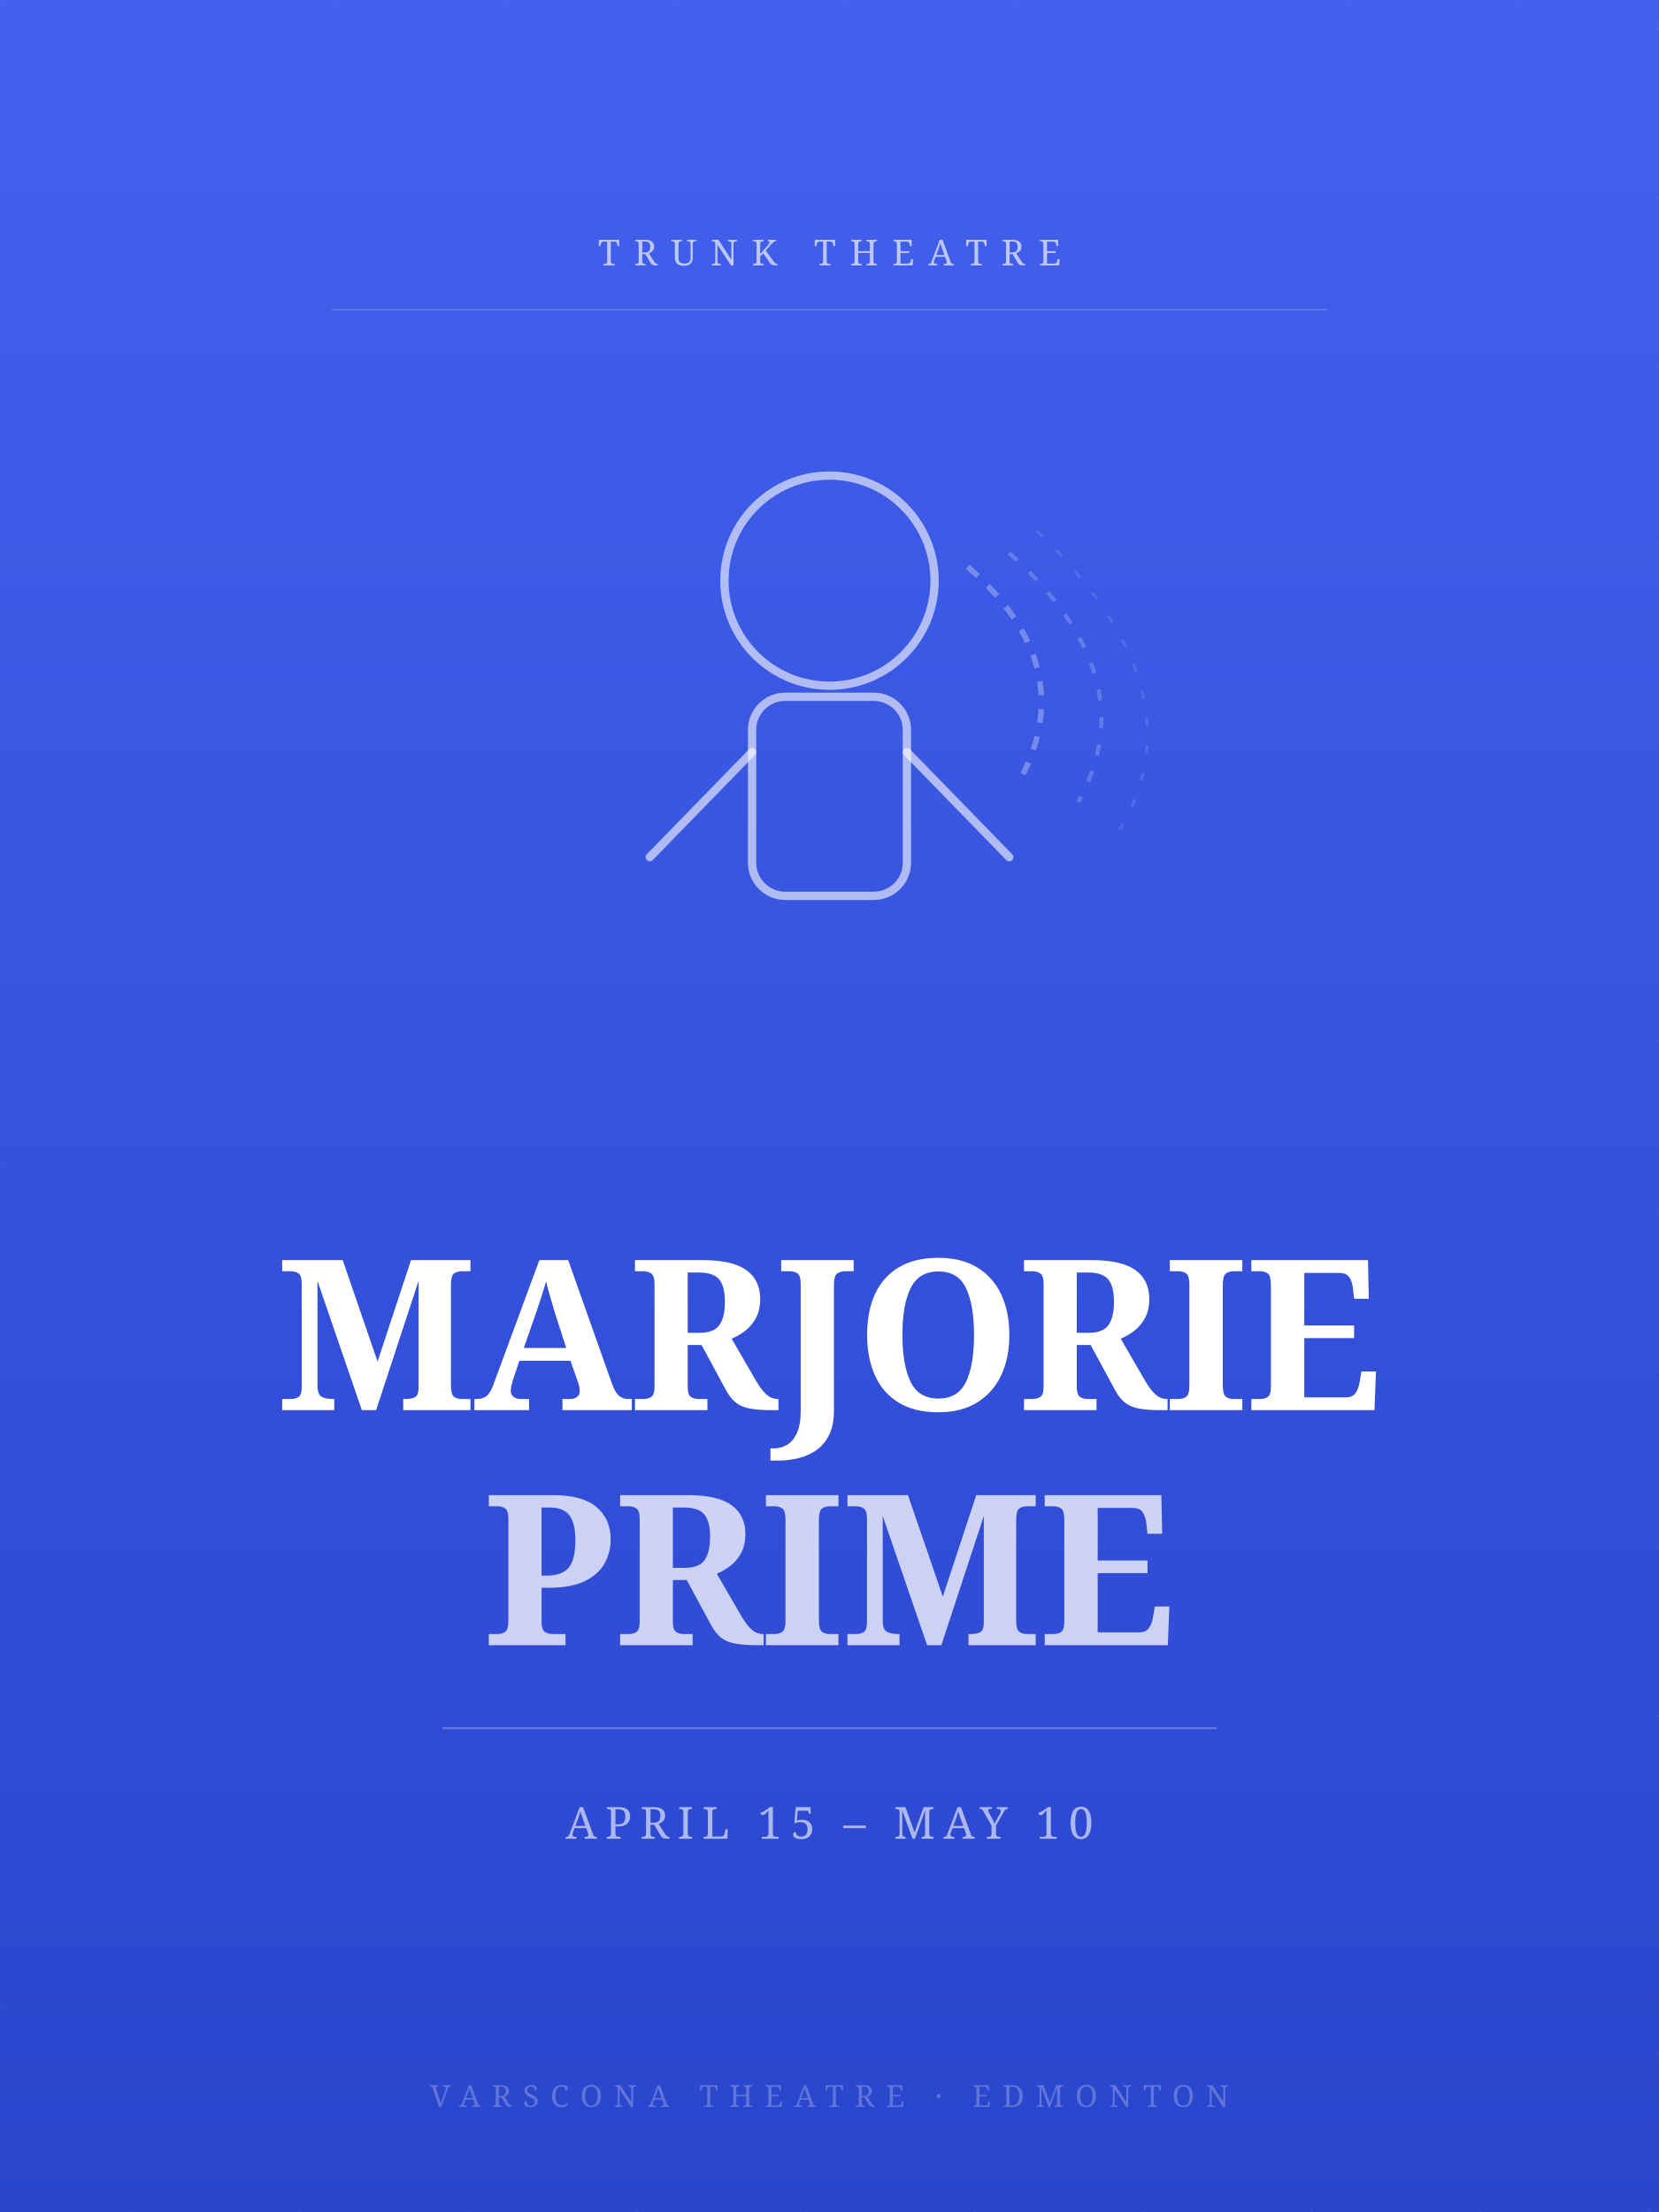
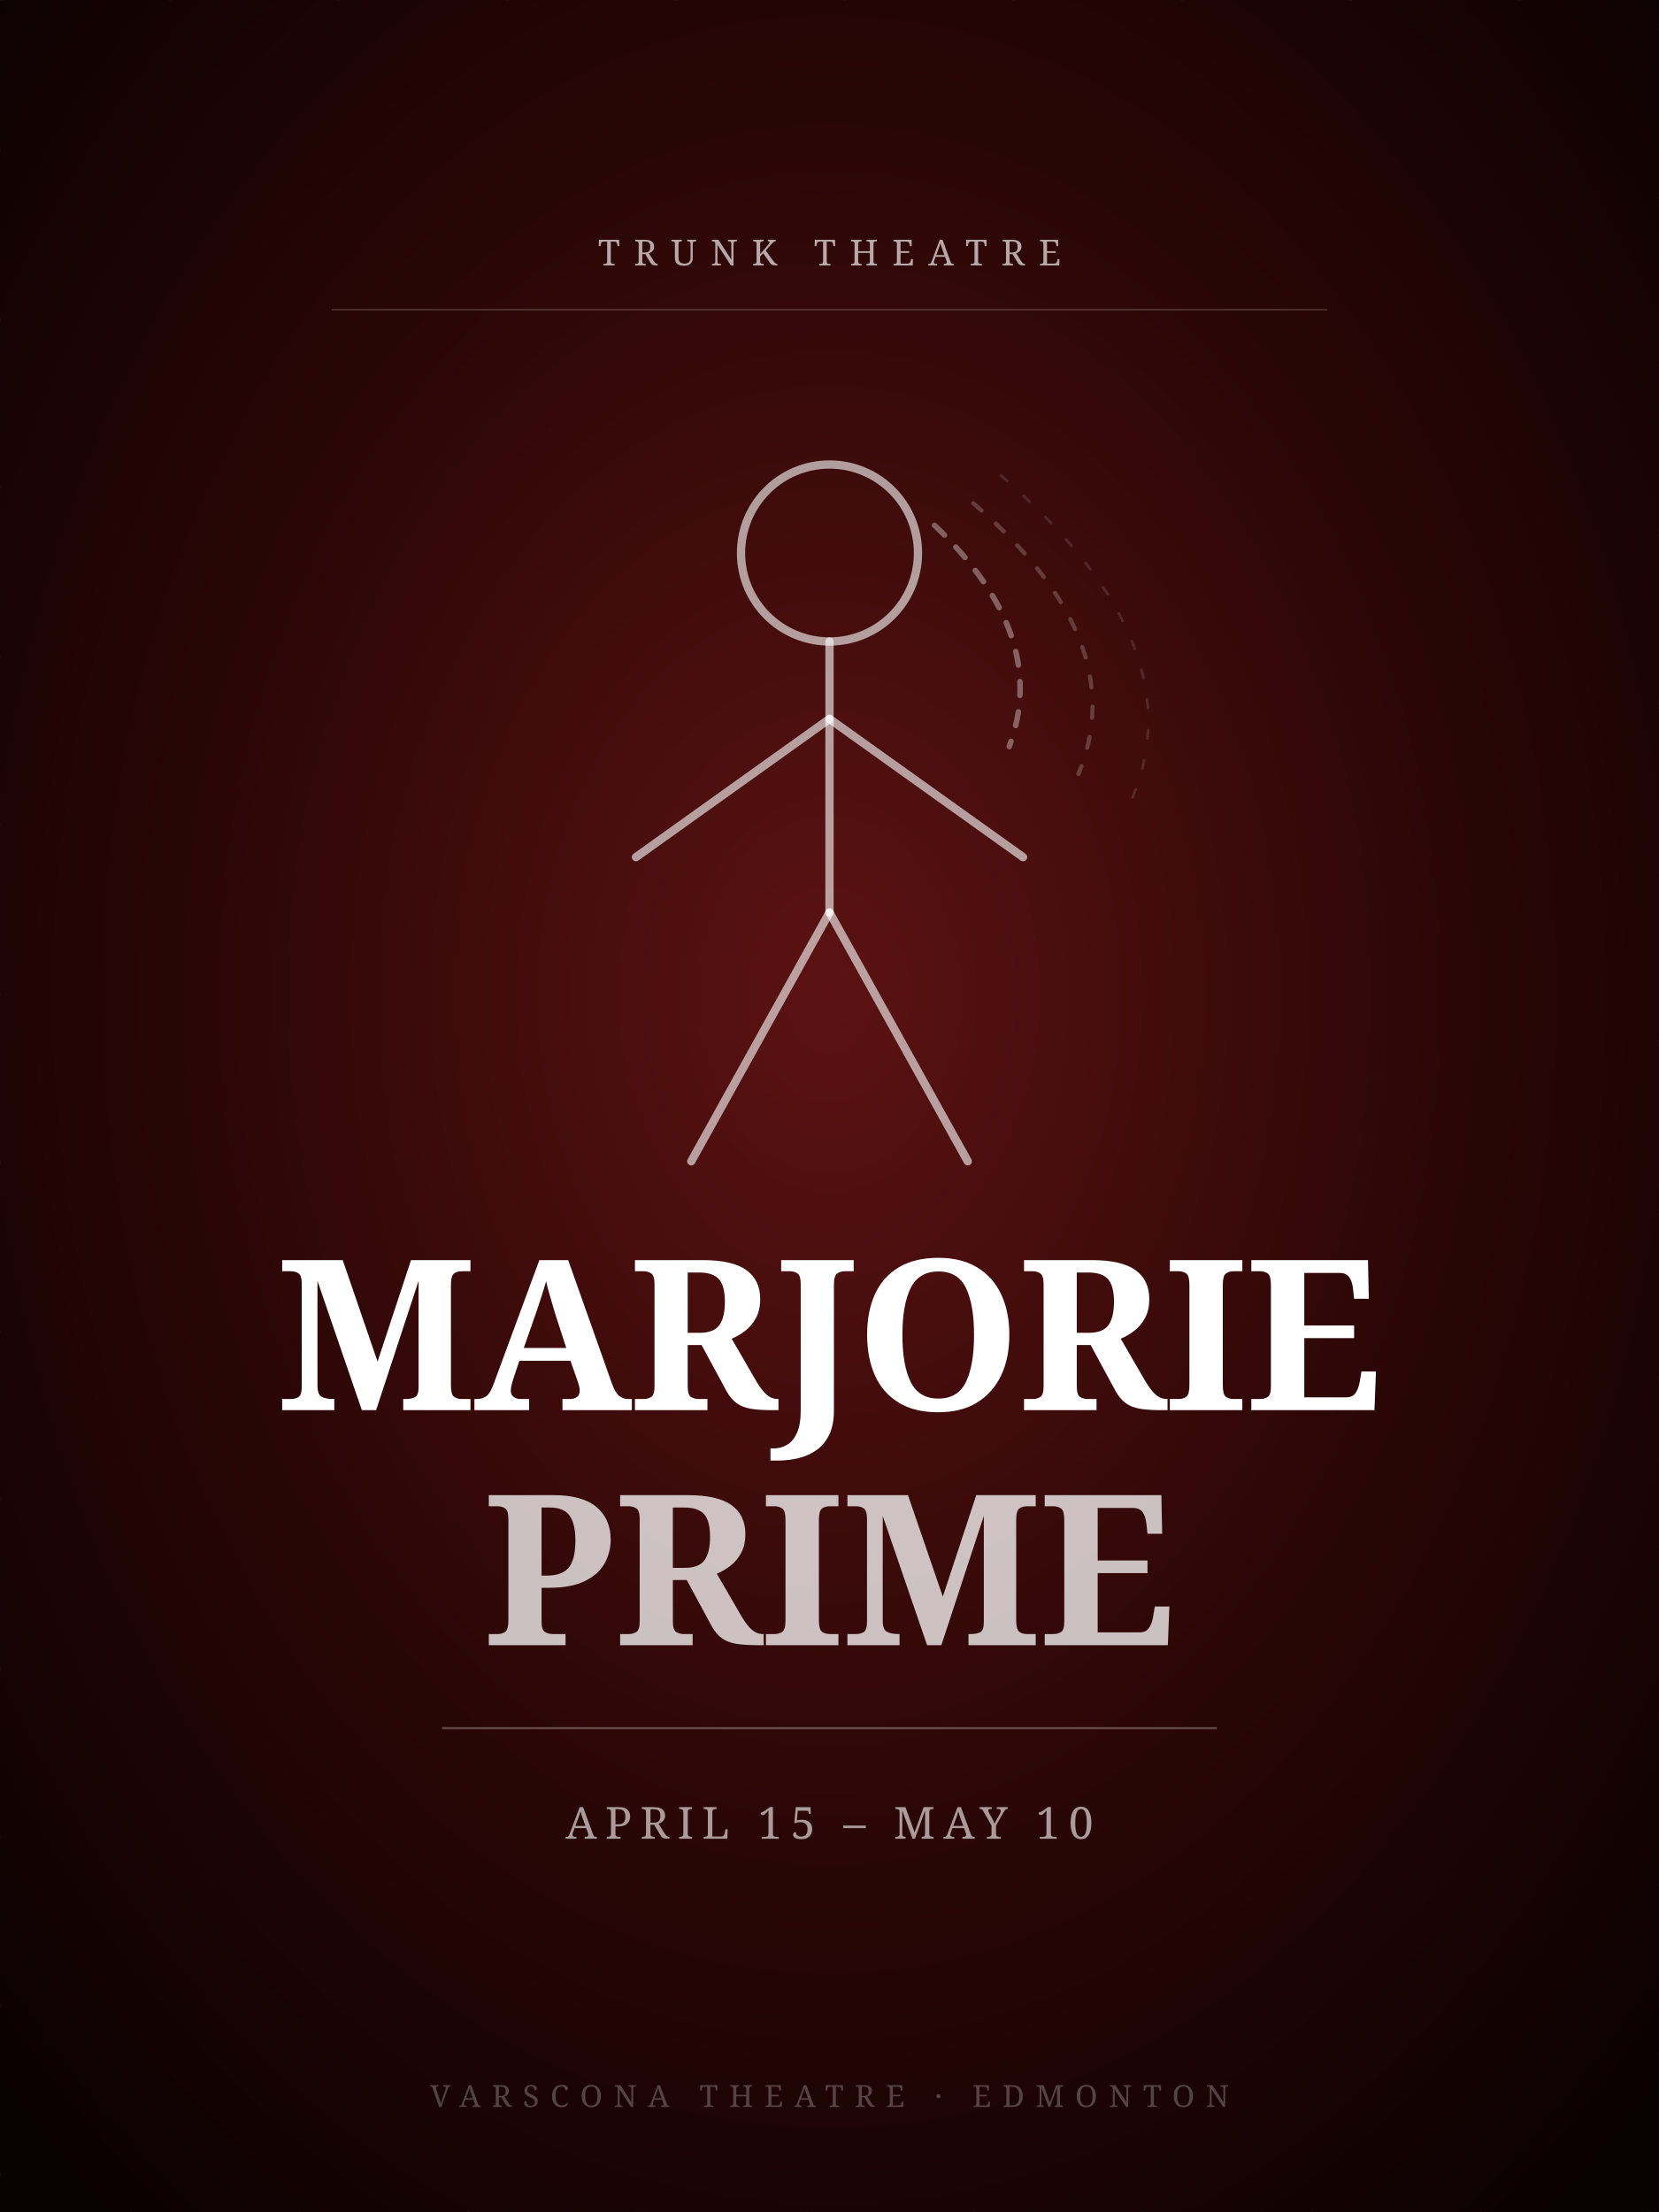
<svg xmlns="http://www.w3.org/2000/svg" viewBox="0 0 600 800" width="600" height="800">
  <defs>
-     <linearGradient id="bg" x1="0%" y1="0%" x2="0%" y2="100%">
-       <stop offset="0%" stop-color="#4361EE" />
-       <stop offset="100%" stop-color="#2a45cc" />
-     </linearGradient>
+     <radialGradient id="bg" cx="50%" cy="45%" r="70%">
+       <stop offset="0%" stop-color="#5c1212" />
+       <stop offset="55%" stop-color="#2a0606" />
+       <stop offset="100%" stop-color="#0a0101" />
+     </radialGradient>
  </defs>
  <rect width="600" height="800" fill="url(#bg)" />
-   <rect width="600" height="800" fill="none" stroke="#ffffff" stroke-width="0.4" stroke-dasharray="1,60" stroke-opacity="0.07" />
-   <g transform="translate(300, 300)">
-     <circle cx="0" cy="-90" r="38" fill="none" stroke="#ffffff" stroke-width="3" stroke-opacity="0.6" />
-     <rect x="-28" y="-48" width="56" height="72" rx="12" fill="none" stroke="#ffffff" stroke-width="3" stroke-opacity="0.6" />
-     <line x1="-28" y1="-28" x2="-65" y2="10" stroke="#ffffff" stroke-width="3" stroke-opacity="0.6" stroke-linecap="round" />
-     <line x1="28" y1="-28" x2="65" y2="10" stroke="#ffffff" stroke-width="3" stroke-opacity="0.6" stroke-linecap="round" />
-     <path d="M 50,-95 Q 90,-60 70,-20" fill="none" stroke="#ffffff" stroke-width="2" stroke-opacity="0.3" stroke-dasharray="5,5" />
-     <path d="M 65,-100 Q 115,-55 90,-10" fill="none" stroke="#ffffff" stroke-width="1.5" stroke-opacity="0.2" stroke-dasharray="4,6" />
-     <path d="M 75,-108 Q 135,-50 105,0" fill="none" stroke="#ffffff" stroke-width="1" stroke-opacity="0.12" stroke-dasharray="3,7" />
+   <rect width="600" height="800" fill="none" stroke="#ffffff" stroke-width="0.4" stroke-dasharray="1,60" stroke-opacity="0.05" />
+   <g transform="translate(300, 310)" fill="none" stroke="#ffffff" stroke-linecap="round" stroke-linejoin="round">
+     <circle cx="0" cy="-110" r="32" stroke-width="3" stroke-opacity="0.6" />
+     <line x1="0" y1="-78" x2="0" y2="20" stroke-width="3" stroke-opacity="0.6" />
+     <line x1="0" y1="-50" x2="-70" y2="0" stroke-width="3" stroke-opacity="0.6" />
+     <line x1="0" y1="-50" x2="70" y2="0" stroke-width="3" stroke-opacity="0.6" />
+     <line x1="0" y1="20" x2="-50" y2="110" stroke-width="3" stroke-opacity="0.6" />
+     <line x1="0" y1="20" x2="50" y2="110" stroke-width="3" stroke-opacity="0.6" />
+     <path d="M 38,-120 Q 80,-80 65,-40" stroke-width="2" stroke-opacity="0.35" stroke-dasharray="5,6" />
+     <path d="M 52,-128 Q 110,-78 90,-30" stroke-width="1.5" stroke-opacity="0.2" stroke-dasharray="4,7" />
+     <path d="M 62,-138 Q 135,-75 108,-18" stroke-width="1" stroke-opacity="0.12" stroke-dasharray="3,8" />
  </g>
  <text x="300" y="96" font-family="Georgia, serif" font-size="13" fill="#ffffff" fill-opacity="0.65" text-anchor="middle" letter-spacing="5">TRUNK THEATRE</text>
  <line x1="120" y1="112" x2="480" y2="112" stroke="#ffffff" stroke-width="0.5" stroke-opacity="0.2" />
  <text x="300" y="510" font-family="Georgia, serif" font-size="76" font-weight="bold" fill="#ffffff" text-anchor="middle" letter-spacing="-1">MARJORIE</text>
  <text x="300" y="595" font-family="Georgia, serif" font-size="76" font-weight="bold" fill="#ffffff" fill-opacity="0.75" text-anchor="middle" letter-spacing="-1">PRIME</text>
  <line x1="160" y1="625" x2="440" y2="625" stroke="#ffffff" stroke-width="0.8" stroke-opacity="0.25" />
  <text x="300" y="665" font-family="Georgia, serif" font-size="16" fill="#ffffff" fill-opacity="0.6" text-anchor="middle" letter-spacing="3">APRIL 15 – MAY 10</text>
  <text x="300" y="762" font-family="Georgia, serif" font-size="11" fill="#ffffff" fill-opacity="0.25" text-anchor="middle" letter-spacing="4">VARSCONA THEATRE · EDMONTON</text>
</svg>
